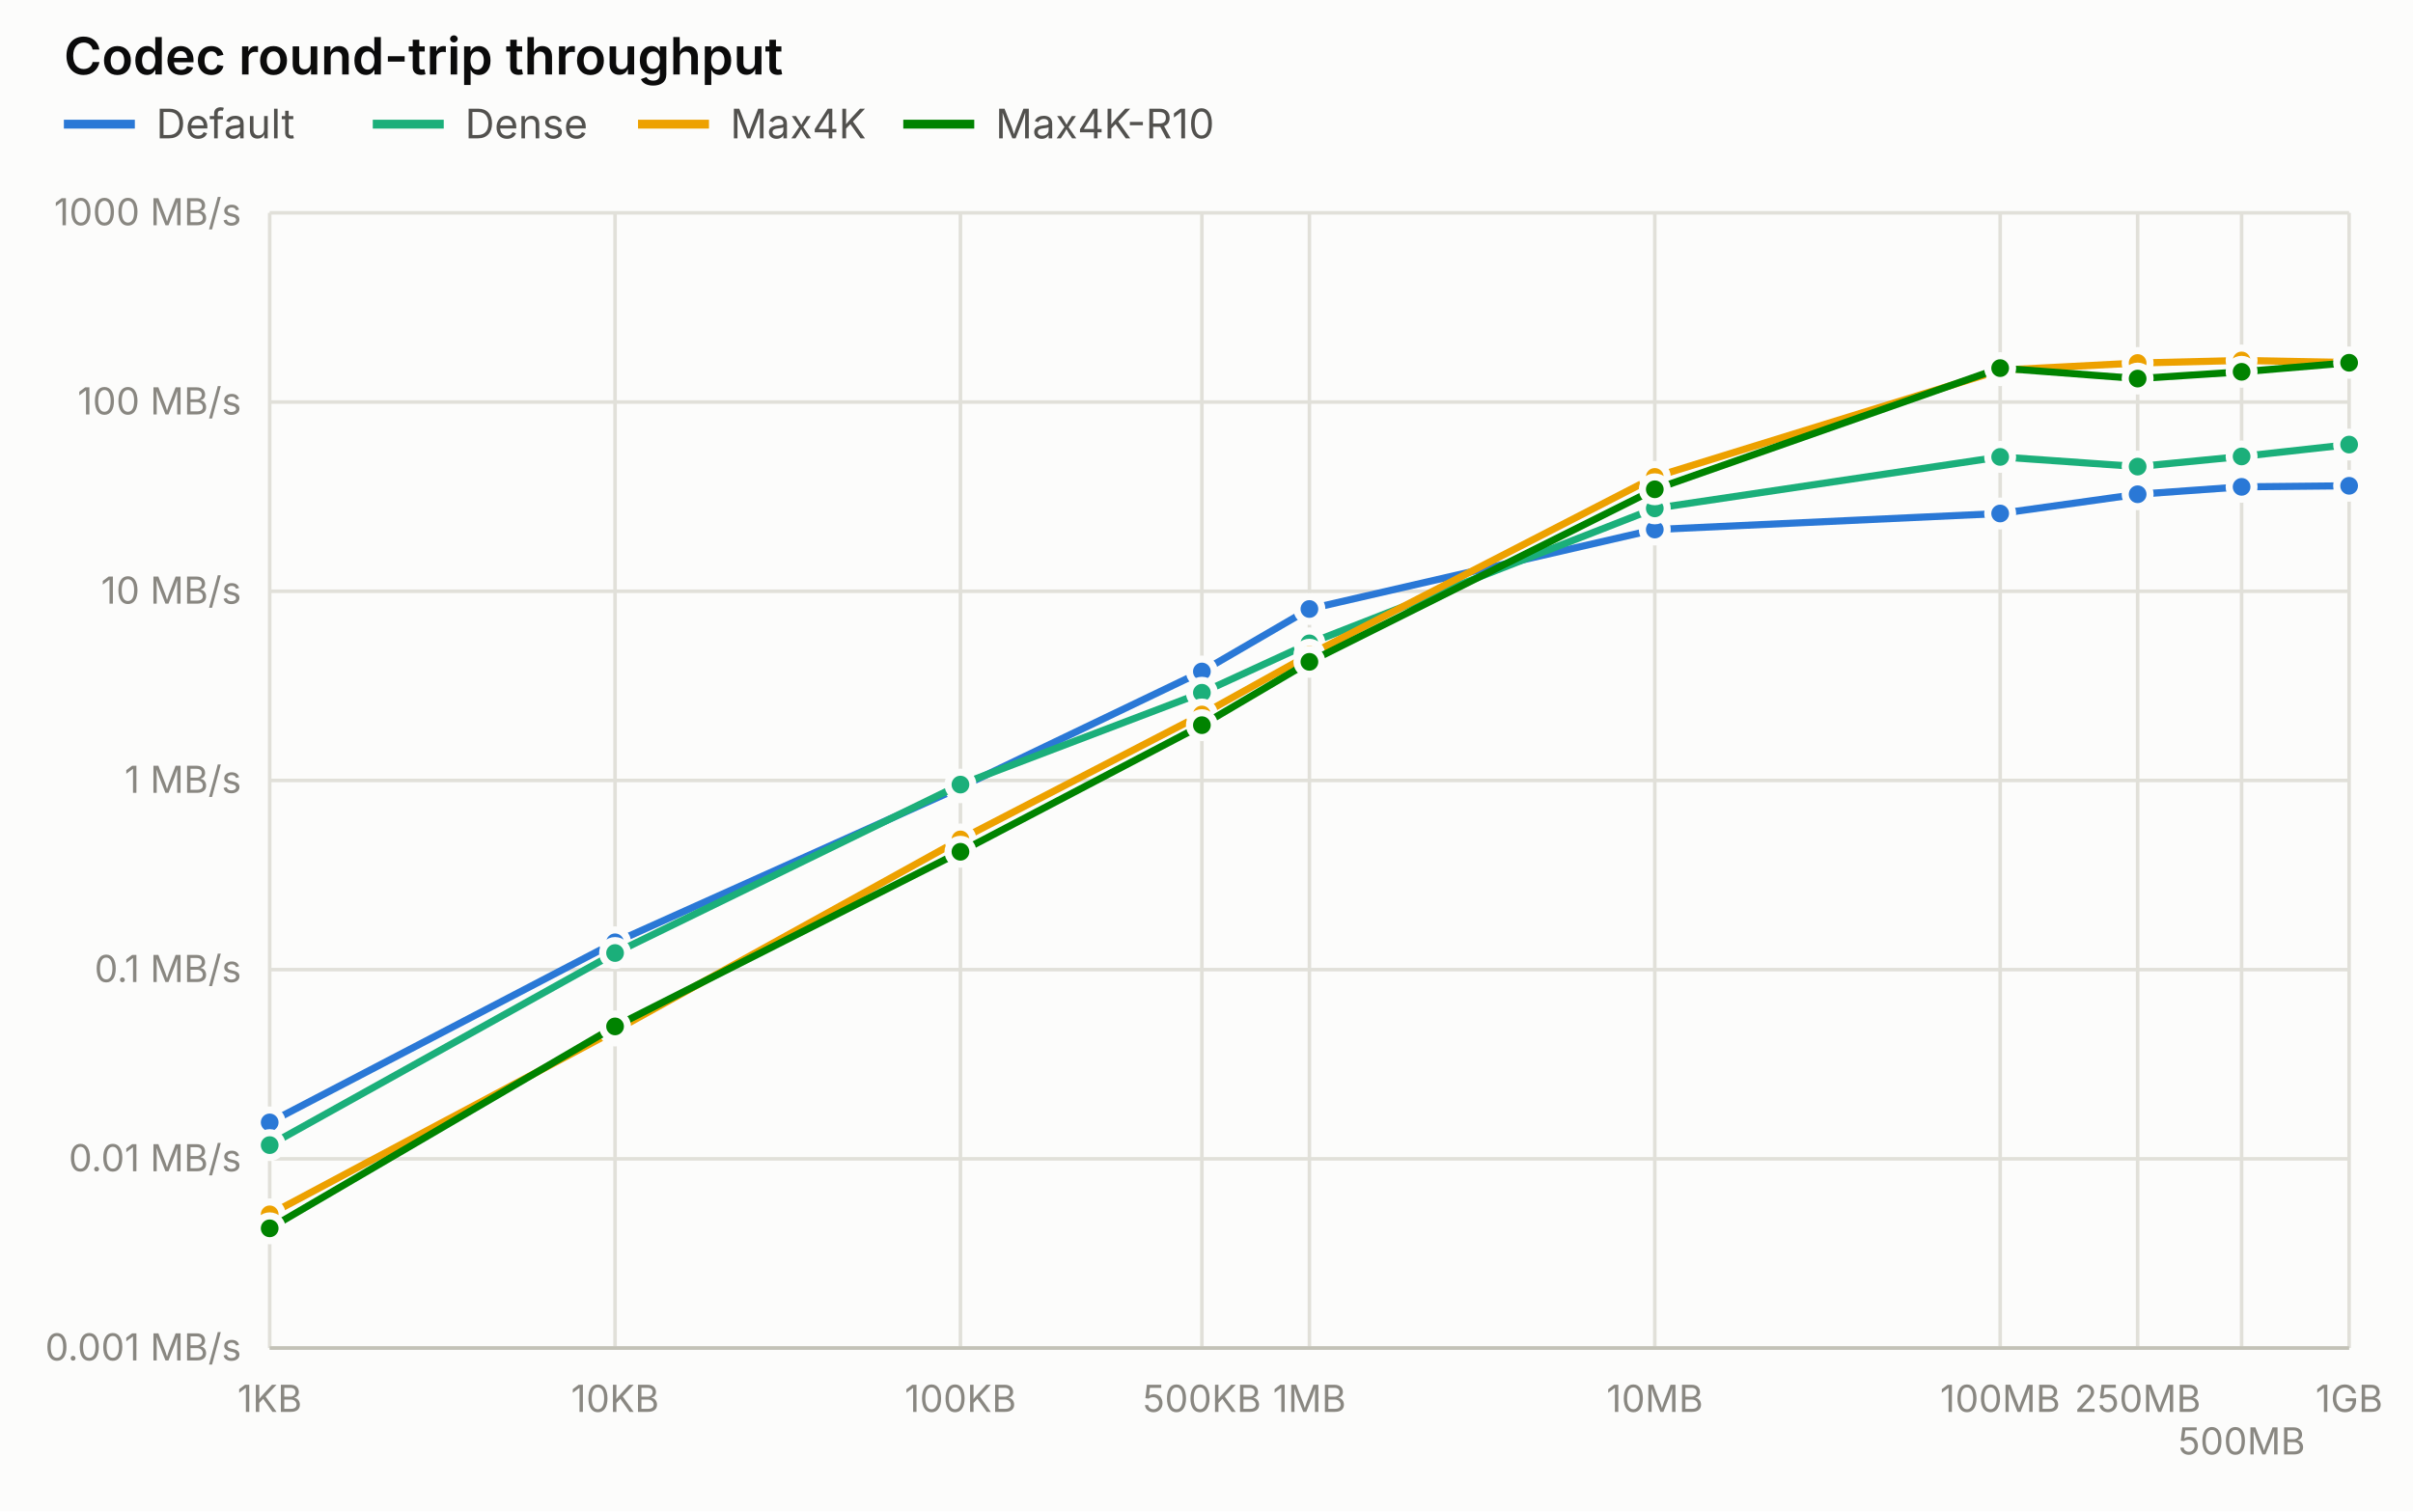
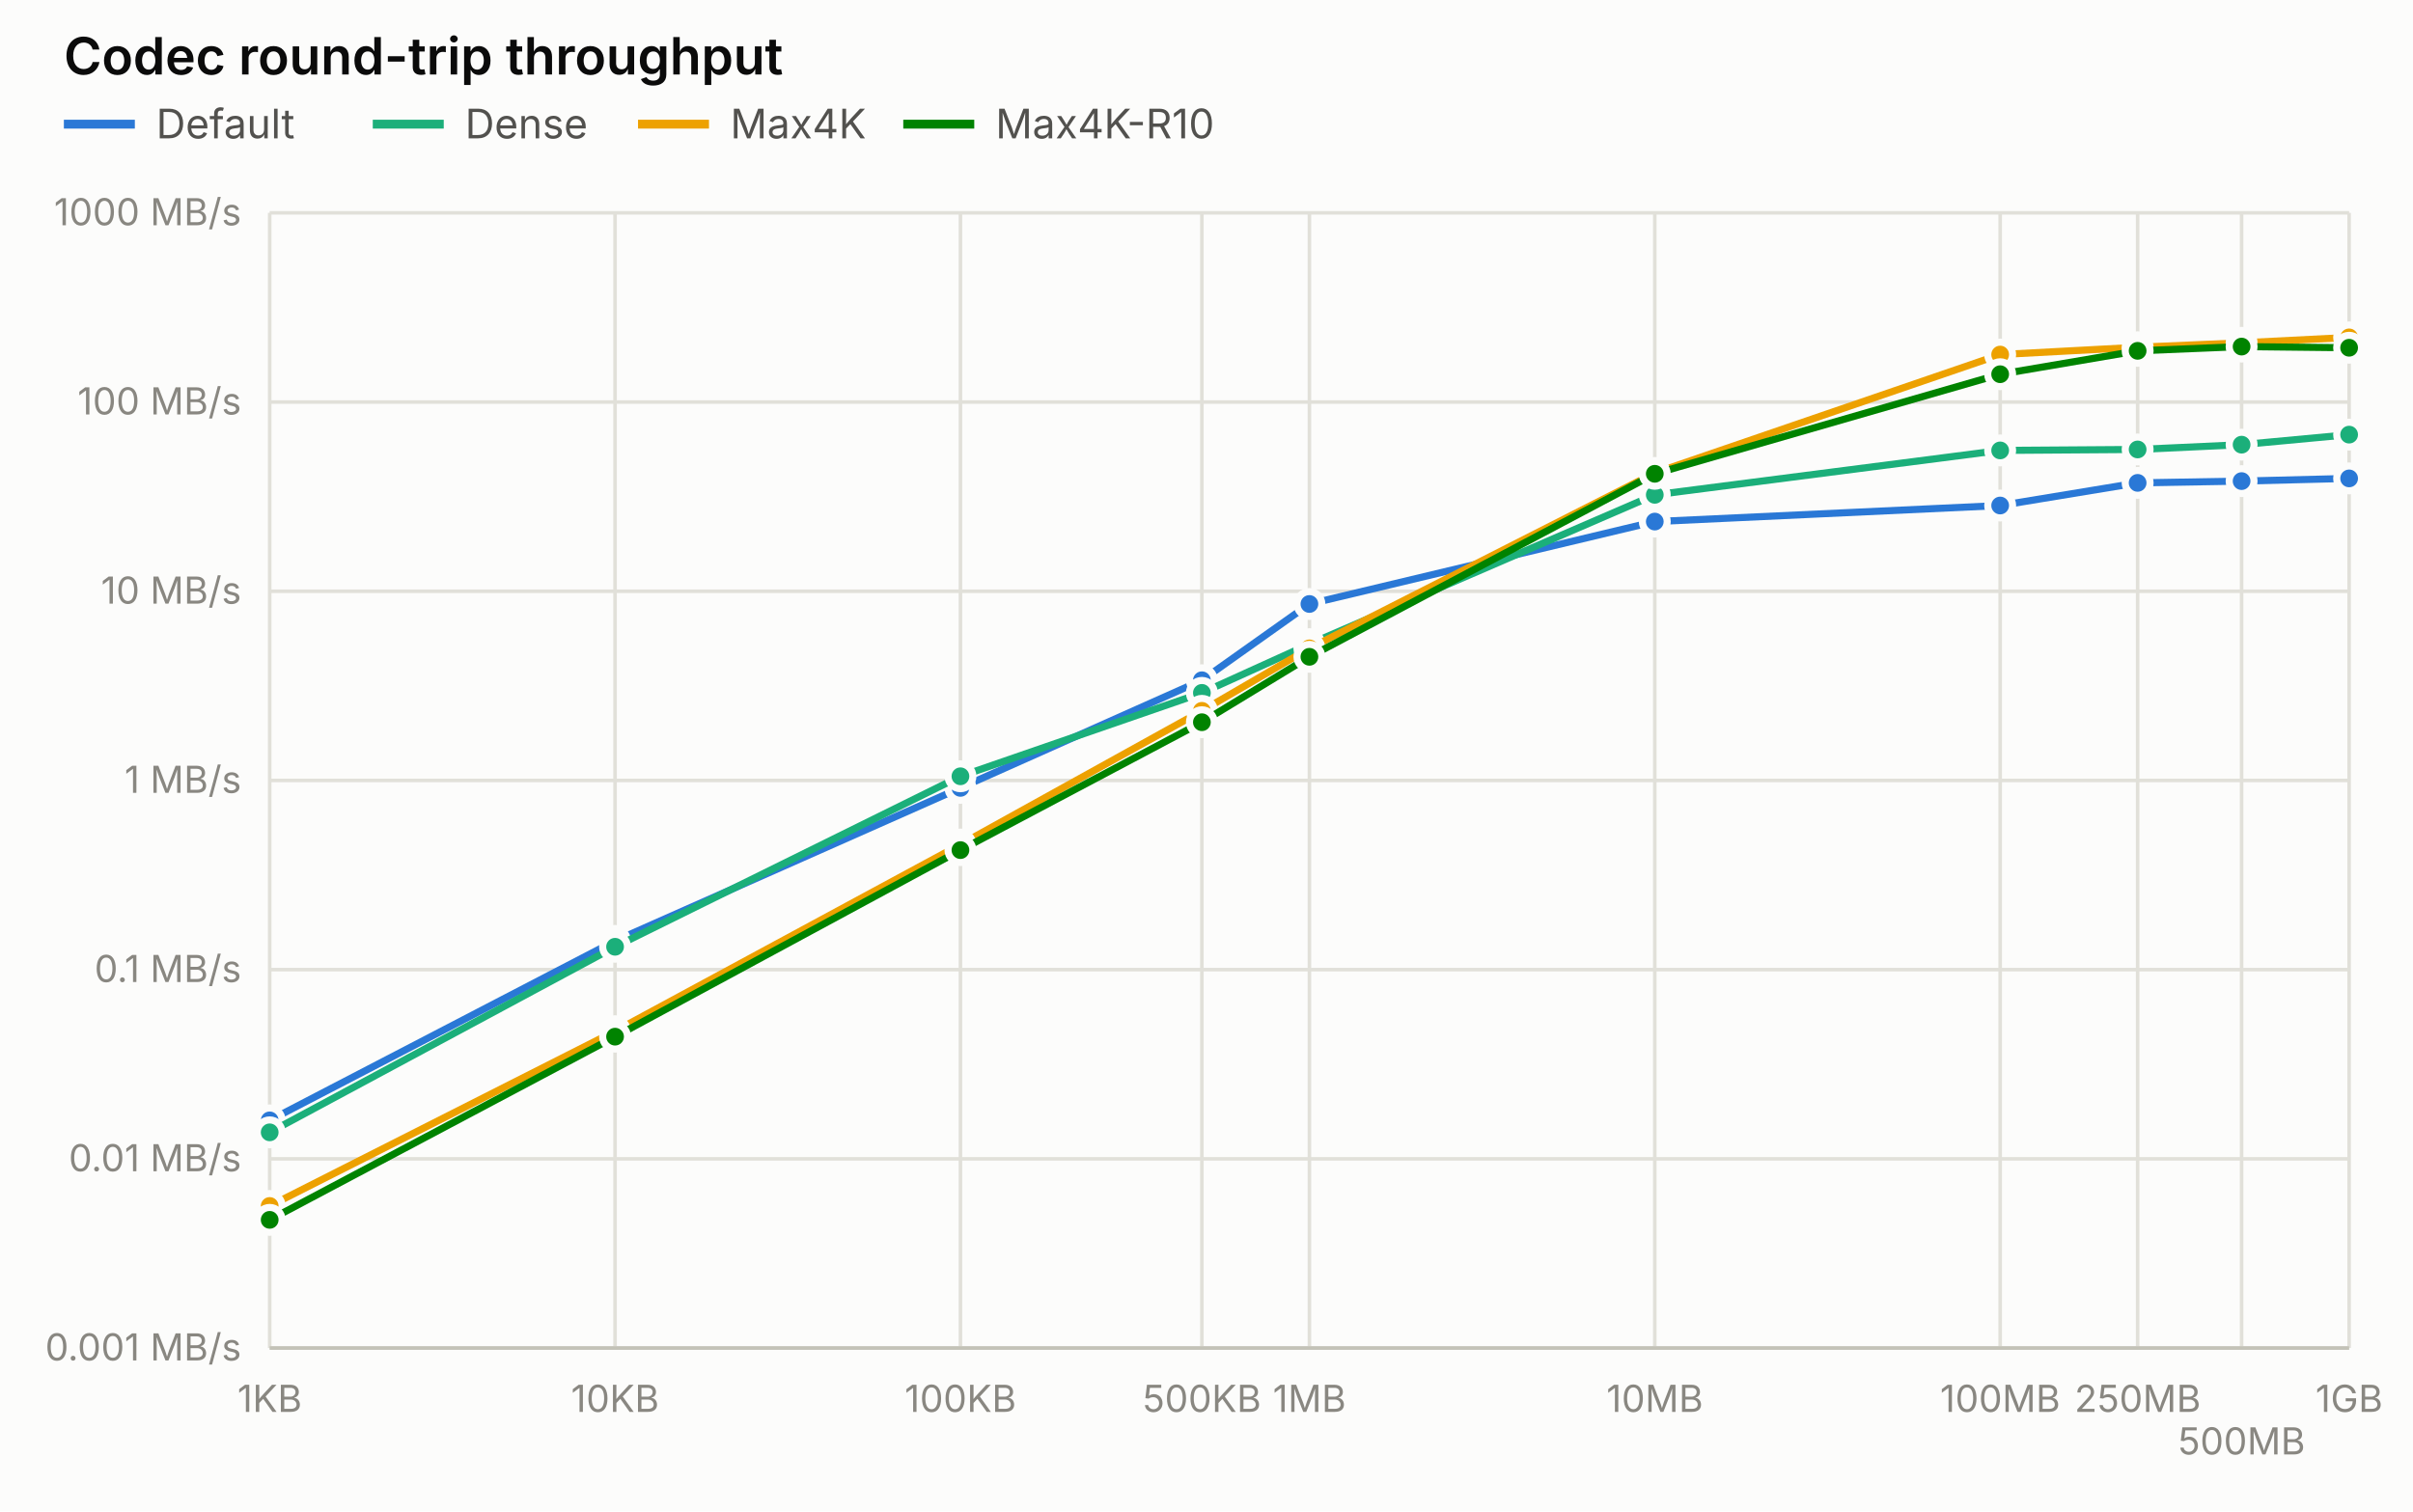
<svg xmlns="http://www.w3.org/2000/svg" viewBox="0 0 680 426" width="680" height="426" role="img" aria-label="Codec round-trip throughput">
  <rect width="680" height="426" fill="#fcfcfb" />
  <text x="18" y="21" font-family="system-ui, -apple-system, Segoe UI, sans-serif" font-size="14.5" font-weight="600" fill="#0b0b0b">Codec round-trip throughput</text>
  <line x1="18" y1="35" x2="38" y2="35" stroke="#2a78d6" stroke-width="2.5" />
  <text x="44" y="39" font-family="system-ui, -apple-system, Segoe UI, sans-serif" font-size="11.5" fill="#52514e">Default</text>
  <line x1="105.05" y1="35" x2="125.05" y2="35" stroke="#1baf7a" stroke-width="2.5" />
  <text x="131.05" y="39" font-family="system-ui, -apple-system, Segoe UI, sans-serif" font-size="11.5" fill="#52514e">Dense</text>
  <line x1="179.8" y1="35" x2="199.8" y2="35" stroke="#eda100" stroke-width="2.5" />
  <text x="205.8" y="39" font-family="system-ui, -apple-system, Segoe UI, sans-serif" font-size="11.5" fill="#52514e">Max4K</text>
  <line x1="254.55" y1="35" x2="274.55" y2="35" stroke="#008300" stroke-width="2.5" />
  <text x="280.55" y="39" font-family="system-ui, -apple-system, Segoe UI, sans-serif" font-size="11.5" fill="#52514e">Max4K-R10</text>
  <g transform="translate(0,46)">
    <line x1="76" y1="334" x2="662" y2="334" stroke="#e1e0d9" stroke-width="1" />
    <text x="68" y="337.5" fill="#898781" font-size="10.5" font-family="system-ui, -apple-system, Segoe UI, sans-serif" text-anchor="end">0.001 MB/s</text>
    <line x1="76" y1="280.67" x2="662" y2="280.67" stroke="#e1e0d9" stroke-width="1" />
    <text x="68" y="284.17" fill="#898781" font-size="10.5" font-family="system-ui, -apple-system, Segoe UI, sans-serif" text-anchor="end">0.01 MB/s</text>
    <line x1="76" y1="227.33" x2="662" y2="227.33" stroke="#e1e0d9" stroke-width="1" />
    <text x="68" y="230.83" fill="#898781" font-size="10.5" font-family="system-ui, -apple-system, Segoe UI, sans-serif" text-anchor="end">0.1 MB/s</text>
    <line x1="76" y1="174" x2="662" y2="174" stroke="#e1e0d9" stroke-width="1" />
    <text x="68" y="177.5" fill="#898781" font-size="10.5" font-family="system-ui, -apple-system, Segoe UI, sans-serif" text-anchor="end">1 MB/s</text>
    <line x1="76" y1="120.67" x2="662" y2="120.67" stroke="#e1e0d9" stroke-width="1" />
    <text x="68" y="124.17" fill="#898781" font-size="10.5" font-family="system-ui, -apple-system, Segoe UI, sans-serif" text-anchor="end">10 MB/s</text>
    <line x1="76" y1="67.33" x2="662" y2="67.33" stroke="#e1e0d9" stroke-width="1" />
    <text x="68" y="70.83" fill="#898781" font-size="10.5" font-family="system-ui, -apple-system, Segoe UI, sans-serif" text-anchor="end">100 MB/s</text>
    <line x1="76" y1="14" x2="662" y2="14" stroke="#e1e0d9" stroke-width="1" />
    <text x="68" y="17.5" fill="#898781" font-size="10.5" font-family="system-ui, -apple-system, Segoe UI, sans-serif" text-anchor="end">1000 MB/s</text>
    <line x1="76" y1="14" x2="76" y2="334" stroke="#e1e0d9" stroke-width="1" />
    <text x="76" y="352" fill="#898781" font-size="10.5" font-family="system-ui, -apple-system, Segoe UI, sans-serif" text-anchor="middle">1KB</text>
    <line x1="173.33" y1="14" x2="173.33" y2="334" stroke="#e1e0d9" stroke-width="1" />
    <text x="173.33" y="352" fill="#898781" font-size="10.5" font-family="system-ui, -apple-system, Segoe UI, sans-serif" text-anchor="middle">10KB</text>
    <line x1="270.66" y1="14" x2="270.66" y2="334" stroke="#e1e0d9" stroke-width="1" />
    <text x="270.66" y="352" fill="#898781" font-size="10.5" font-family="system-ui, -apple-system, Segoe UI, sans-serif" text-anchor="middle">100KB</text>
    <line x1="338.7" y1="14" x2="338.7" y2="334" stroke="#e1e0d9" stroke-width="1" />
    <text x="338.7" y="352" fill="#898781" font-size="10.5" font-family="system-ui, -apple-system, Segoe UI, sans-serif" text-anchor="middle">500KB</text>
    <line x1="369" y1="14" x2="369" y2="334" stroke="#e1e0d9" stroke-width="1" />
    <text x="369" y="352" fill="#898781" font-size="10.5" font-family="system-ui, -apple-system, Segoe UI, sans-serif" text-anchor="middle">1MB</text>
    <line x1="466.33" y1="14" x2="466.33" y2="334" stroke="#e1e0d9" stroke-width="1" />
    <text x="466.33" y="352" fill="#898781" font-size="10.5" font-family="system-ui, -apple-system, Segoe UI, sans-serif" text-anchor="middle">10MB</text>
    <line x1="563.66" y1="14" x2="563.66" y2="334" stroke="#e1e0d9" stroke-width="1" />
    <text x="563.66" y="352" fill="#898781" font-size="10.5" font-family="system-ui, -apple-system, Segoe UI, sans-serif" text-anchor="middle">100MB</text>
    <line x1="602.4" y1="14" x2="602.4" y2="334" stroke="#e1e0d9" stroke-width="1" />
    <text x="602.4" y="352" fill="#898781" font-size="10.5" font-family="system-ui, -apple-system, Segoe UI, sans-serif" text-anchor="middle">250MB</text>
    <line x1="631.7" y1="14" x2="631.7" y2="334" stroke="#e1e0d9" stroke-width="1" />
    <text x="631.7" y="364" fill="#898781" font-size="10.5" font-family="system-ui, -apple-system, Segoe UI, sans-serif" text-anchor="middle">500MB</text>
    <line x1="662" y1="14" x2="662" y2="334" stroke="#e1e0d9" stroke-width="1" />
    <text x="662" y="352" fill="#898781" font-size="10.5" font-family="system-ui, -apple-system, Segoe UI, sans-serif" text-anchor="middle">1GB</text>
    <line x1="76" y1="334" x2="662" y2="334" stroke="#c3c2b7" stroke-width="1" />
-     <polyline points="76,270.4 173.33,219.63 270.66,175.92 338.7,143.29 369,125.67 466.33,103.27 563.66,98.75 602.4,93.33 631.7,91.24 662,90.94" fill="none" stroke="#2a78d6" stroke-width="2" />
-     <circle cx="76" cy="270.4" r="3.5" fill="#2a78d6" stroke="#fcfcfb" stroke-width="2" />
-     <circle cx="173.33" cy="219.63" r="3.5" fill="#2a78d6" stroke="#fcfcfb" stroke-width="2" />
-     <circle cx="270.66" cy="175.92" r="3.5" fill="#2a78d6" stroke="#fcfcfb" stroke-width="2" />
-     <circle cx="338.7" cy="143.29" r="3.5" fill="#2a78d6" stroke="#fcfcfb" stroke-width="2" />
-     <circle cx="369" cy="125.67" r="3.5" fill="#2a78d6" stroke="#fcfcfb" stroke-width="2" />
-     <circle cx="466.33" cy="103.27" r="3.5" fill="#2a78d6" stroke="#fcfcfb" stroke-width="2" />
-     <circle cx="563.66" cy="98.75" r="3.5" fill="#2a78d6" stroke="#fcfcfb" stroke-width="2" />
-     <circle cx="602.4" cy="93.33" r="3.5" fill="#2a78d6" stroke="#fcfcfb" stroke-width="2" />
-     <circle cx="631.7" cy="91.24" r="3.5" fill="#2a78d6" stroke="#fcfcfb" stroke-width="2" />
-     <circle cx="662" cy="90.94" r="3.5" fill="#2a78d6" stroke="#fcfcfb" stroke-width="2" />
-     <polyline points="76,276.8 173.33,222.65 270.66,175.17 338.7,149.28 369,135.36 466.33,97.31 563.66,82.8 602.4,85.53 631.7,82.67 662,79.32" fill="none" stroke="#1baf7a" stroke-width="2" />
-     <circle cx="76" cy="276.8" r="3.5" fill="#1baf7a" stroke="#fcfcfb" stroke-width="2" />
-     <circle cx="173.33" cy="222.65" r="3.5" fill="#1baf7a" stroke="#fcfcfb" stroke-width="2" />
-     <circle cx="270.66" cy="175.17" r="3.5" fill="#1baf7a" stroke="#fcfcfb" stroke-width="2" />
-     <circle cx="338.7" cy="149.28" r="3.5" fill="#1baf7a" stroke="#fcfcfb" stroke-width="2" />
-     <circle cx="369" cy="135.36" r="3.5" fill="#1baf7a" stroke="#fcfcfb" stroke-width="2" />
-     <circle cx="466.33" cy="97.31" r="3.5" fill="#1baf7a" stroke="#fcfcfb" stroke-width="2" />
-     <circle cx="563.66" cy="82.8" r="3.5" fill="#1baf7a" stroke="#fcfcfb" stroke-width="2" />
-     <circle cx="602.4" cy="85.53" r="3.5" fill="#1baf7a" stroke="#fcfcfb" stroke-width="2" />
-     <circle cx="631.7" cy="82.67" r="3.5" fill="#1baf7a" stroke="#fcfcfb" stroke-width="2" />
-     <circle cx="662" cy="79.32" r="3.5" fill="#1baf7a" stroke="#fcfcfb" stroke-width="2" />
-     <polyline points="76,296.32 173.33,244.49 270.66,190.63 338.7,155.41 369,138.57 466.33,88.44 563.66,58.34 602.4,56.33 631.7,55.61 662,56.19" fill="none" stroke="#eda100" stroke-width="2" />
-     <circle cx="76" cy="296.32" r="3.5" fill="#eda100" stroke="#fcfcfb" stroke-width="2" />
-     <circle cx="173.33" cy="244.49" r="3.5" fill="#eda100" stroke="#fcfcfb" stroke-width="2" />
-     <circle cx="270.66" cy="190.63" r="3.5" fill="#eda100" stroke="#fcfcfb" stroke-width="2" />
-     <circle cx="338.7" cy="155.41" r="3.5" fill="#eda100" stroke="#fcfcfb" stroke-width="2" />
-     <circle cx="369" cy="138.57" r="3.5" fill="#eda100" stroke="#fcfcfb" stroke-width="2" />
-     <circle cx="466.33" cy="88.44" r="3.5" fill="#eda100" stroke="#fcfcfb" stroke-width="2" />
-     <circle cx="563.66" cy="58.34" r="3.5" fill="#eda100" stroke="#fcfcfb" stroke-width="2" />
-     <circle cx="602.4" cy="56.33" r="3.5" fill="#eda100" stroke="#fcfcfb" stroke-width="2" />
-     <circle cx="631.7" cy="55.61" r="3.5" fill="#eda100" stroke="#fcfcfb" stroke-width="2" />
-     <circle cx="662" cy="56.19" r="3.5" fill="#eda100" stroke="#fcfcfb" stroke-width="2" />
-     <polyline points="76,300.26 173.33,243.34 270.66,194.11 338.7,158.42 369,140.57 466.33,91.93 563.66,57.77 602.4,60.72 631.7,58.81 662,56.26" fill="none" stroke="#008300" stroke-width="2" />
-     <circle cx="76" cy="300.26" r="3.5" fill="#008300" stroke="#fcfcfb" stroke-width="2" />
-     <circle cx="173.33" cy="243.34" r="3.5" fill="#008300" stroke="#fcfcfb" stroke-width="2" />
-     <circle cx="270.66" cy="194.11" r="3.5" fill="#008300" stroke="#fcfcfb" stroke-width="2" />
-     <circle cx="338.7" cy="158.42" r="3.5" fill="#008300" stroke="#fcfcfb" stroke-width="2" />
-     <circle cx="369" cy="140.57" r="3.5" fill="#008300" stroke="#fcfcfb" stroke-width="2" />
-     <circle cx="466.33" cy="91.93" r="3.5" fill="#008300" stroke="#fcfcfb" stroke-width="2" />
-     <circle cx="563.66" cy="57.77" r="3.5" fill="#008300" stroke="#fcfcfb" stroke-width="2" />
-     <circle cx="602.4" cy="60.72" r="3.5" fill="#008300" stroke="#fcfcfb" stroke-width="2" />
-     <circle cx="631.7" cy="58.81" r="3.5" fill="#008300" stroke="#fcfcfb" stroke-width="2" />
-     <circle cx="662" cy="56.26" r="3.5" fill="#008300" stroke="#fcfcfb" stroke-width="2" />
+     <polyline points="76,269.83 173.33,219.24 270.66,176.1 338.7,145.76 369,124.26 466.33,101.03 563.66,96.5 602.4,90.12 631.7,89.62 662,88.86" fill="none" stroke="#2a78d6" stroke-width="2" />
+     <circle cx="76" cy="269.83" r="3.5" fill="#2a78d6" stroke="#fcfcfb" stroke-width="2" />
+     <circle cx="173.33" cy="219.24" r="3.5" fill="#2a78d6" stroke="#fcfcfb" stroke-width="2" />
+     <circle cx="270.66" cy="176.1" r="3.5" fill="#2a78d6" stroke="#fcfcfb" stroke-width="2" />
+     <circle cx="338.7" cy="145.76" r="3.5" fill="#2a78d6" stroke="#fcfcfb" stroke-width="2" />
+     <circle cx="369" cy="124.26" r="3.5" fill="#2a78d6" stroke="#fcfcfb" stroke-width="2" />
+     <circle cx="466.33" cy="101.03" r="3.5" fill="#2a78d6" stroke="#fcfcfb" stroke-width="2" />
+     <circle cx="563.66" cy="96.5" r="3.5" fill="#2a78d6" stroke="#fcfcfb" stroke-width="2" />
+     <circle cx="602.4" cy="90.12" r="3.5" fill="#2a78d6" stroke="#fcfcfb" stroke-width="2" />
+     <circle cx="631.7" cy="89.62" r="3.5" fill="#2a78d6" stroke="#fcfcfb" stroke-width="2" />
+     <circle cx="662" cy="88.86" r="3.5" fill="#2a78d6" stroke="#fcfcfb" stroke-width="2" />
+     <polyline points="76,273.2 173.33,220.89 270.66,172.83 338.7,149.32 369,135.58 466.33,93.49 563.66,80.97 602.4,80.7 631.7,79.35 662,76.52" fill="none" stroke="#1baf7a" stroke-width="2" />
+     <circle cx="76" cy="273.2" r="3.5" fill="#1baf7a" stroke="#fcfcfb" stroke-width="2" />
+     <circle cx="173.33" cy="220.89" r="3.5" fill="#1baf7a" stroke="#fcfcfb" stroke-width="2" />
+     <circle cx="270.66" cy="172.83" r="3.5" fill="#1baf7a" stroke="#fcfcfb" stroke-width="2" />
+     <circle cx="338.7" cy="149.32" r="3.5" fill="#1baf7a" stroke="#fcfcfb" stroke-width="2" />
+     <circle cx="369" cy="135.58" r="3.5" fill="#1baf7a" stroke="#fcfcfb" stroke-width="2" />
+     <circle cx="466.33" cy="93.49" r="3.5" fill="#1baf7a" stroke="#fcfcfb" stroke-width="2" />
+     <circle cx="563.66" cy="80.97" r="3.5" fill="#1baf7a" stroke="#fcfcfb" stroke-width="2" />
+     <circle cx="602.4" cy="80.7" r="3.5" fill="#1baf7a" stroke="#fcfcfb" stroke-width="2" />
+     <circle cx="631.7" cy="79.35" r="3.5" fill="#1baf7a" stroke="#fcfcfb" stroke-width="2" />
+     <circle cx="662" cy="76.52" r="3.5" fill="#1baf7a" stroke="#fcfcfb" stroke-width="2" />
+     <polyline points="76,293.96 173.33,244.69 270.66,192.07 338.7,154.38 369,136.77 466.33,87.32 563.66,53.95 602.4,51.89 631.7,50.64 662,49.11" fill="none" stroke="#eda100" stroke-width="2" />
+     <circle cx="76" cy="293.96" r="3.5" fill="#eda100" stroke="#fcfcfb" stroke-width="2" />
+     <circle cx="173.33" cy="244.69" r="3.5" fill="#eda100" stroke="#fcfcfb" stroke-width="2" />
+     <circle cx="270.66" cy="192.07" r="3.5" fill="#eda100" stroke="#fcfcfb" stroke-width="2" />
+     <circle cx="338.7" cy="154.38" r="3.5" fill="#eda100" stroke="#fcfcfb" stroke-width="2" />
+     <circle cx="369" cy="136.77" r="3.5" fill="#eda100" stroke="#fcfcfb" stroke-width="2" />
+     <circle cx="466.33" cy="87.32" r="3.5" fill="#eda100" stroke="#fcfcfb" stroke-width="2" />
+     <circle cx="563.66" cy="53.95" r="3.5" fill="#eda100" stroke="#fcfcfb" stroke-width="2" />
+     <circle cx="602.4" cy="51.89" r="3.5" fill="#eda100" stroke="#fcfcfb" stroke-width="2" />
+     <circle cx="631.7" cy="50.64" r="3.5" fill="#eda100" stroke="#fcfcfb" stroke-width="2" />
+     <circle cx="662" cy="49.11" r="3.5" fill="#eda100" stroke="#fcfcfb" stroke-width="2" />
+     <polyline points="76,297.87 173.33,246.23 270.66,193.64 338.7,157.59 369,139.15 466.33,87.56 563.66,59.49 602.4,52.9 631.7,51.7 662,52.03" fill="none" stroke="#008300" stroke-width="2" />
+     <circle cx="76" cy="297.87" r="3.5" fill="#008300" stroke="#fcfcfb" stroke-width="2" />
+     <circle cx="173.33" cy="246.23" r="3.5" fill="#008300" stroke="#fcfcfb" stroke-width="2" />
+     <circle cx="270.66" cy="193.64" r="3.5" fill="#008300" stroke="#fcfcfb" stroke-width="2" />
+     <circle cx="338.7" cy="157.59" r="3.5" fill="#008300" stroke="#fcfcfb" stroke-width="2" />
+     <circle cx="369" cy="139.15" r="3.5" fill="#008300" stroke="#fcfcfb" stroke-width="2" />
+     <circle cx="466.33" cy="87.56" r="3.5" fill="#008300" stroke="#fcfcfb" stroke-width="2" />
+     <circle cx="563.66" cy="59.49" r="3.5" fill="#008300" stroke="#fcfcfb" stroke-width="2" />
+     <circle cx="602.4" cy="52.9" r="3.5" fill="#008300" stroke="#fcfcfb" stroke-width="2" />
+     <circle cx="631.7" cy="51.7" r="3.5" fill="#008300" stroke="#fcfcfb" stroke-width="2" />
+     <circle cx="662" cy="52.03" r="3.5" fill="#008300" stroke="#fcfcfb" stroke-width="2" />
  </g>
</svg>
